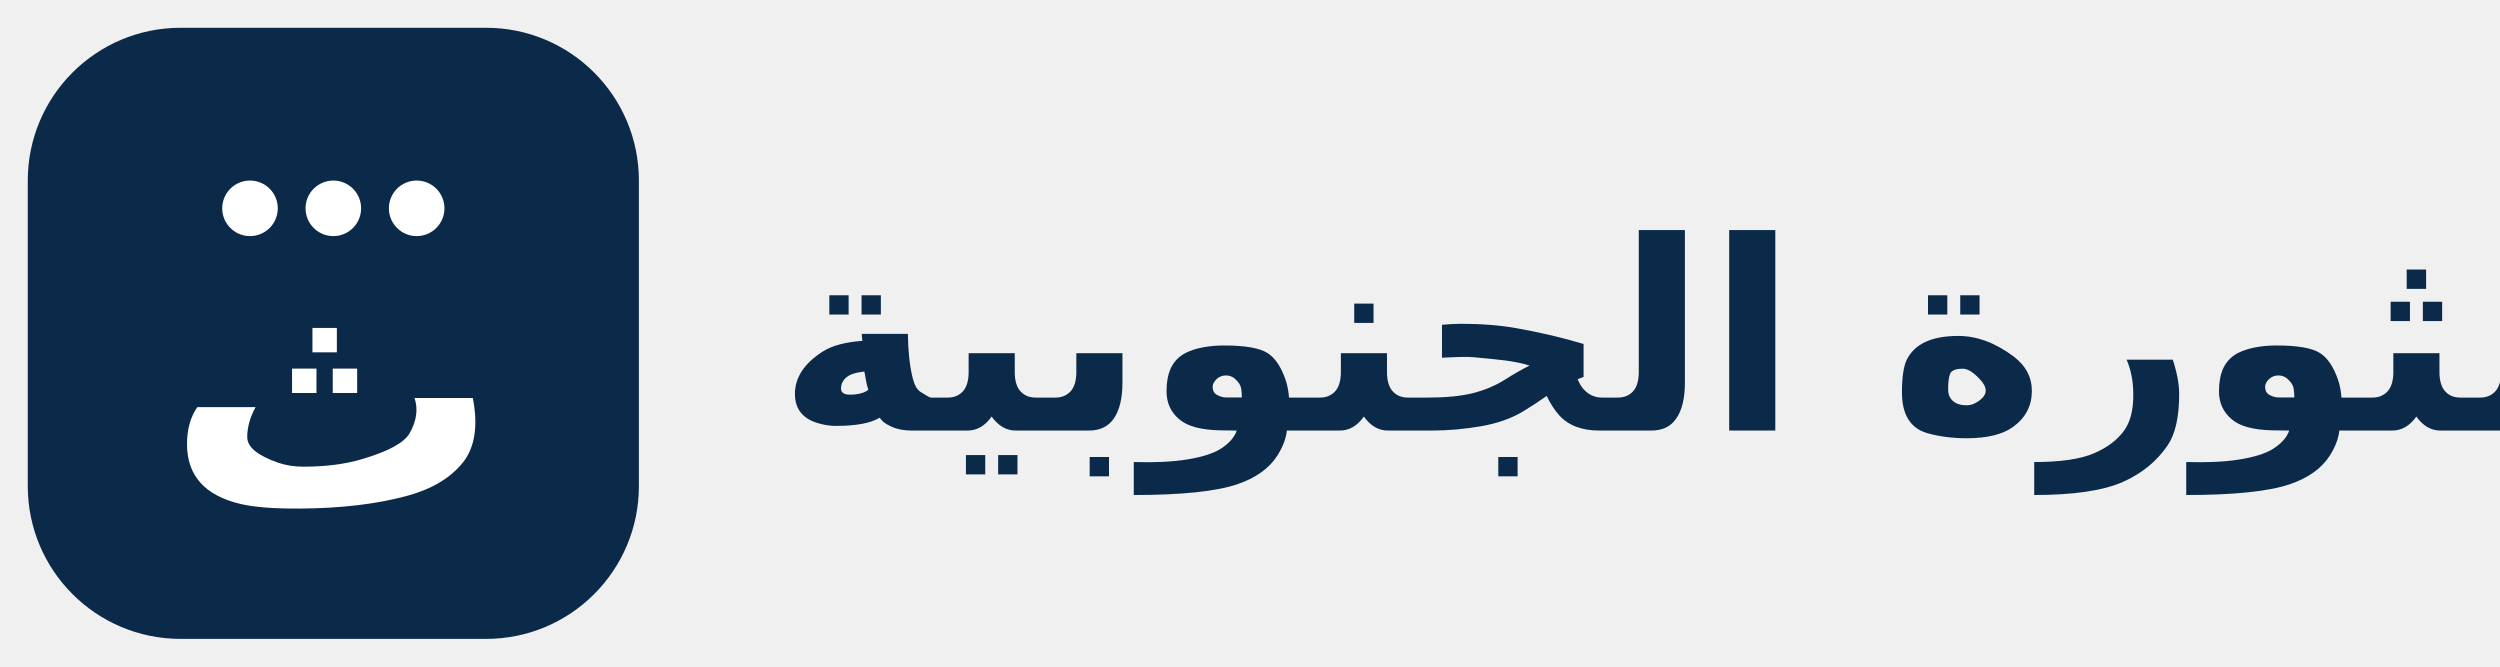
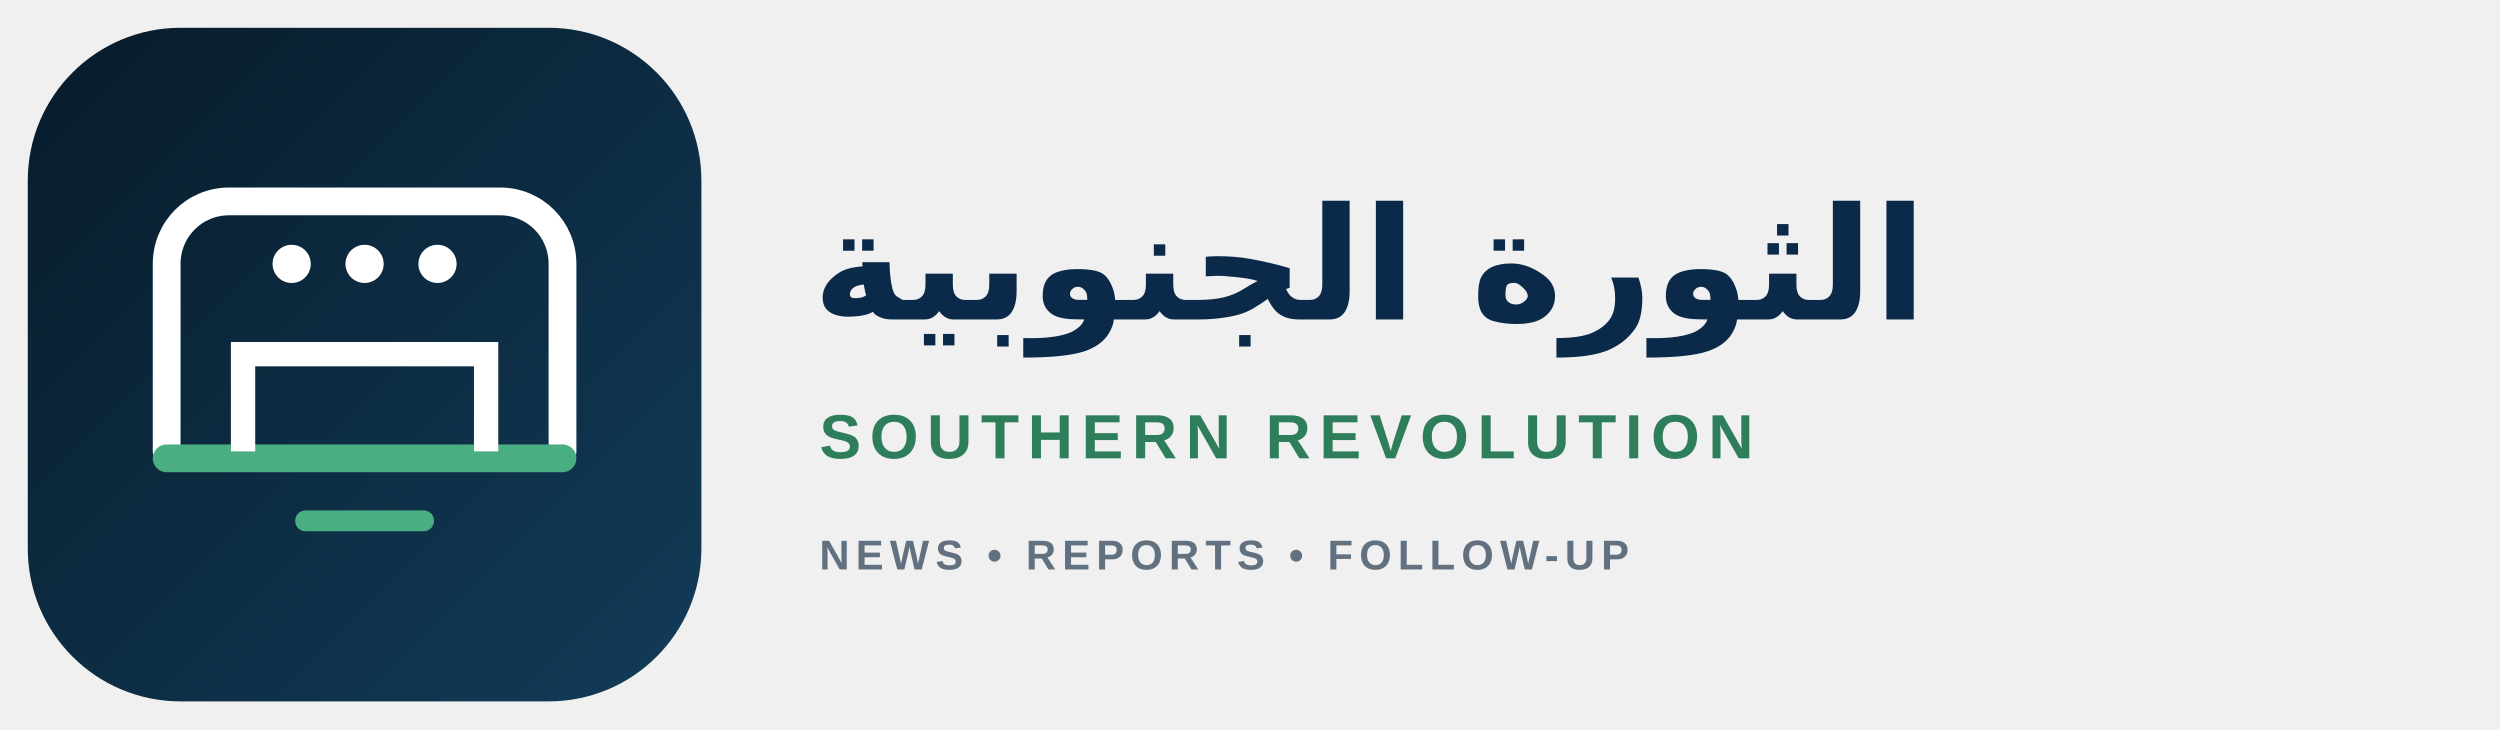
- <svg xmlns="http://www.w3.org/2000/svg" width="360" height="96" viewBox="0 0 360 96">
-   <rect x="4" y="4" width="88" height="88" rx="22" fill="#0B2A4A" />
-   <circle cx="48" cy="30" r="4" fill="#fff" />
-   <circle cx="36" cy="30" r="4" fill="#fff" />
-   <circle cx="60" cy="30" r="4" fill="#fff" />
-   <text x="48" y="73" text-anchor="middle" direction="rtl" font-family="Arial, Tahoma, sans-serif" font-size="48" font-weight="700" fill="#fff">ث</text>
-   <text x="112" y="62" font-family="Arial, Tahoma, sans-serif" font-size="38" font-weight="700" fill="#0B2A4A">الثورة الجنوبية</text>
+ <svg xmlns="http://www.w3.org/2000/svg" width="720" height="210" viewBox="0 0 720 210" role="img" aria-labelledby="title desc">
+   <defs>
+     <linearGradient id="bg" x1="0" y1="0" x2="1" y2="1">
+       <stop offset="0" stop-color="#071B2A" />
+       <stop offset="1" stop-color="#123C59" />
+     </linearGradient>
+   </defs>
+   <rect x="8" y="8" width="194" height="194" rx="44" fill="url(#bg)" />
+   <path d="M48 130V76c0-10 8-18 18-18h78c10 0 18 8 18 18v54" fill="none" stroke="#fff" stroke-width="8" stroke-linecap="round" />
+   <path d="M48 132h114" stroke="#4AAE83" stroke-width="8" stroke-linecap="round" />
+   <path d="M70 130v-28h70v28" fill="none" stroke="#fff" stroke-width="7" />
+   <circle cx="84" cy="76" r="5.5" fill="#fff" />
+   <circle cx="105" cy="76" r="5.5" fill="#fff" />
+   <circle cx="126" cy="76" r="5.5" fill="#fff" />
+   <path d="M88 150h34" stroke="#4AAE83" stroke-width="6" stroke-linecap="round" />
+   <text x="234" y="92" font-family="Tahoma, Arial, sans-serif" font-size="45" font-weight="800" fill="#0B2A4A">الثورة الجنوبية</text>
+   <text x="236" y="132" font-family="Arial, sans-serif" font-size="18" font-weight="700" letter-spacing="2.5" fill="#2E7D5B">SOUTHERN REVOLUTION</text>
+   <text x="236" y="164" font-family="Arial, sans-serif" font-size="12" font-weight="600" letter-spacing="1.8" fill="#617180">NEWS • REPORTS • FOLLOW-UP</text>
</svg>
